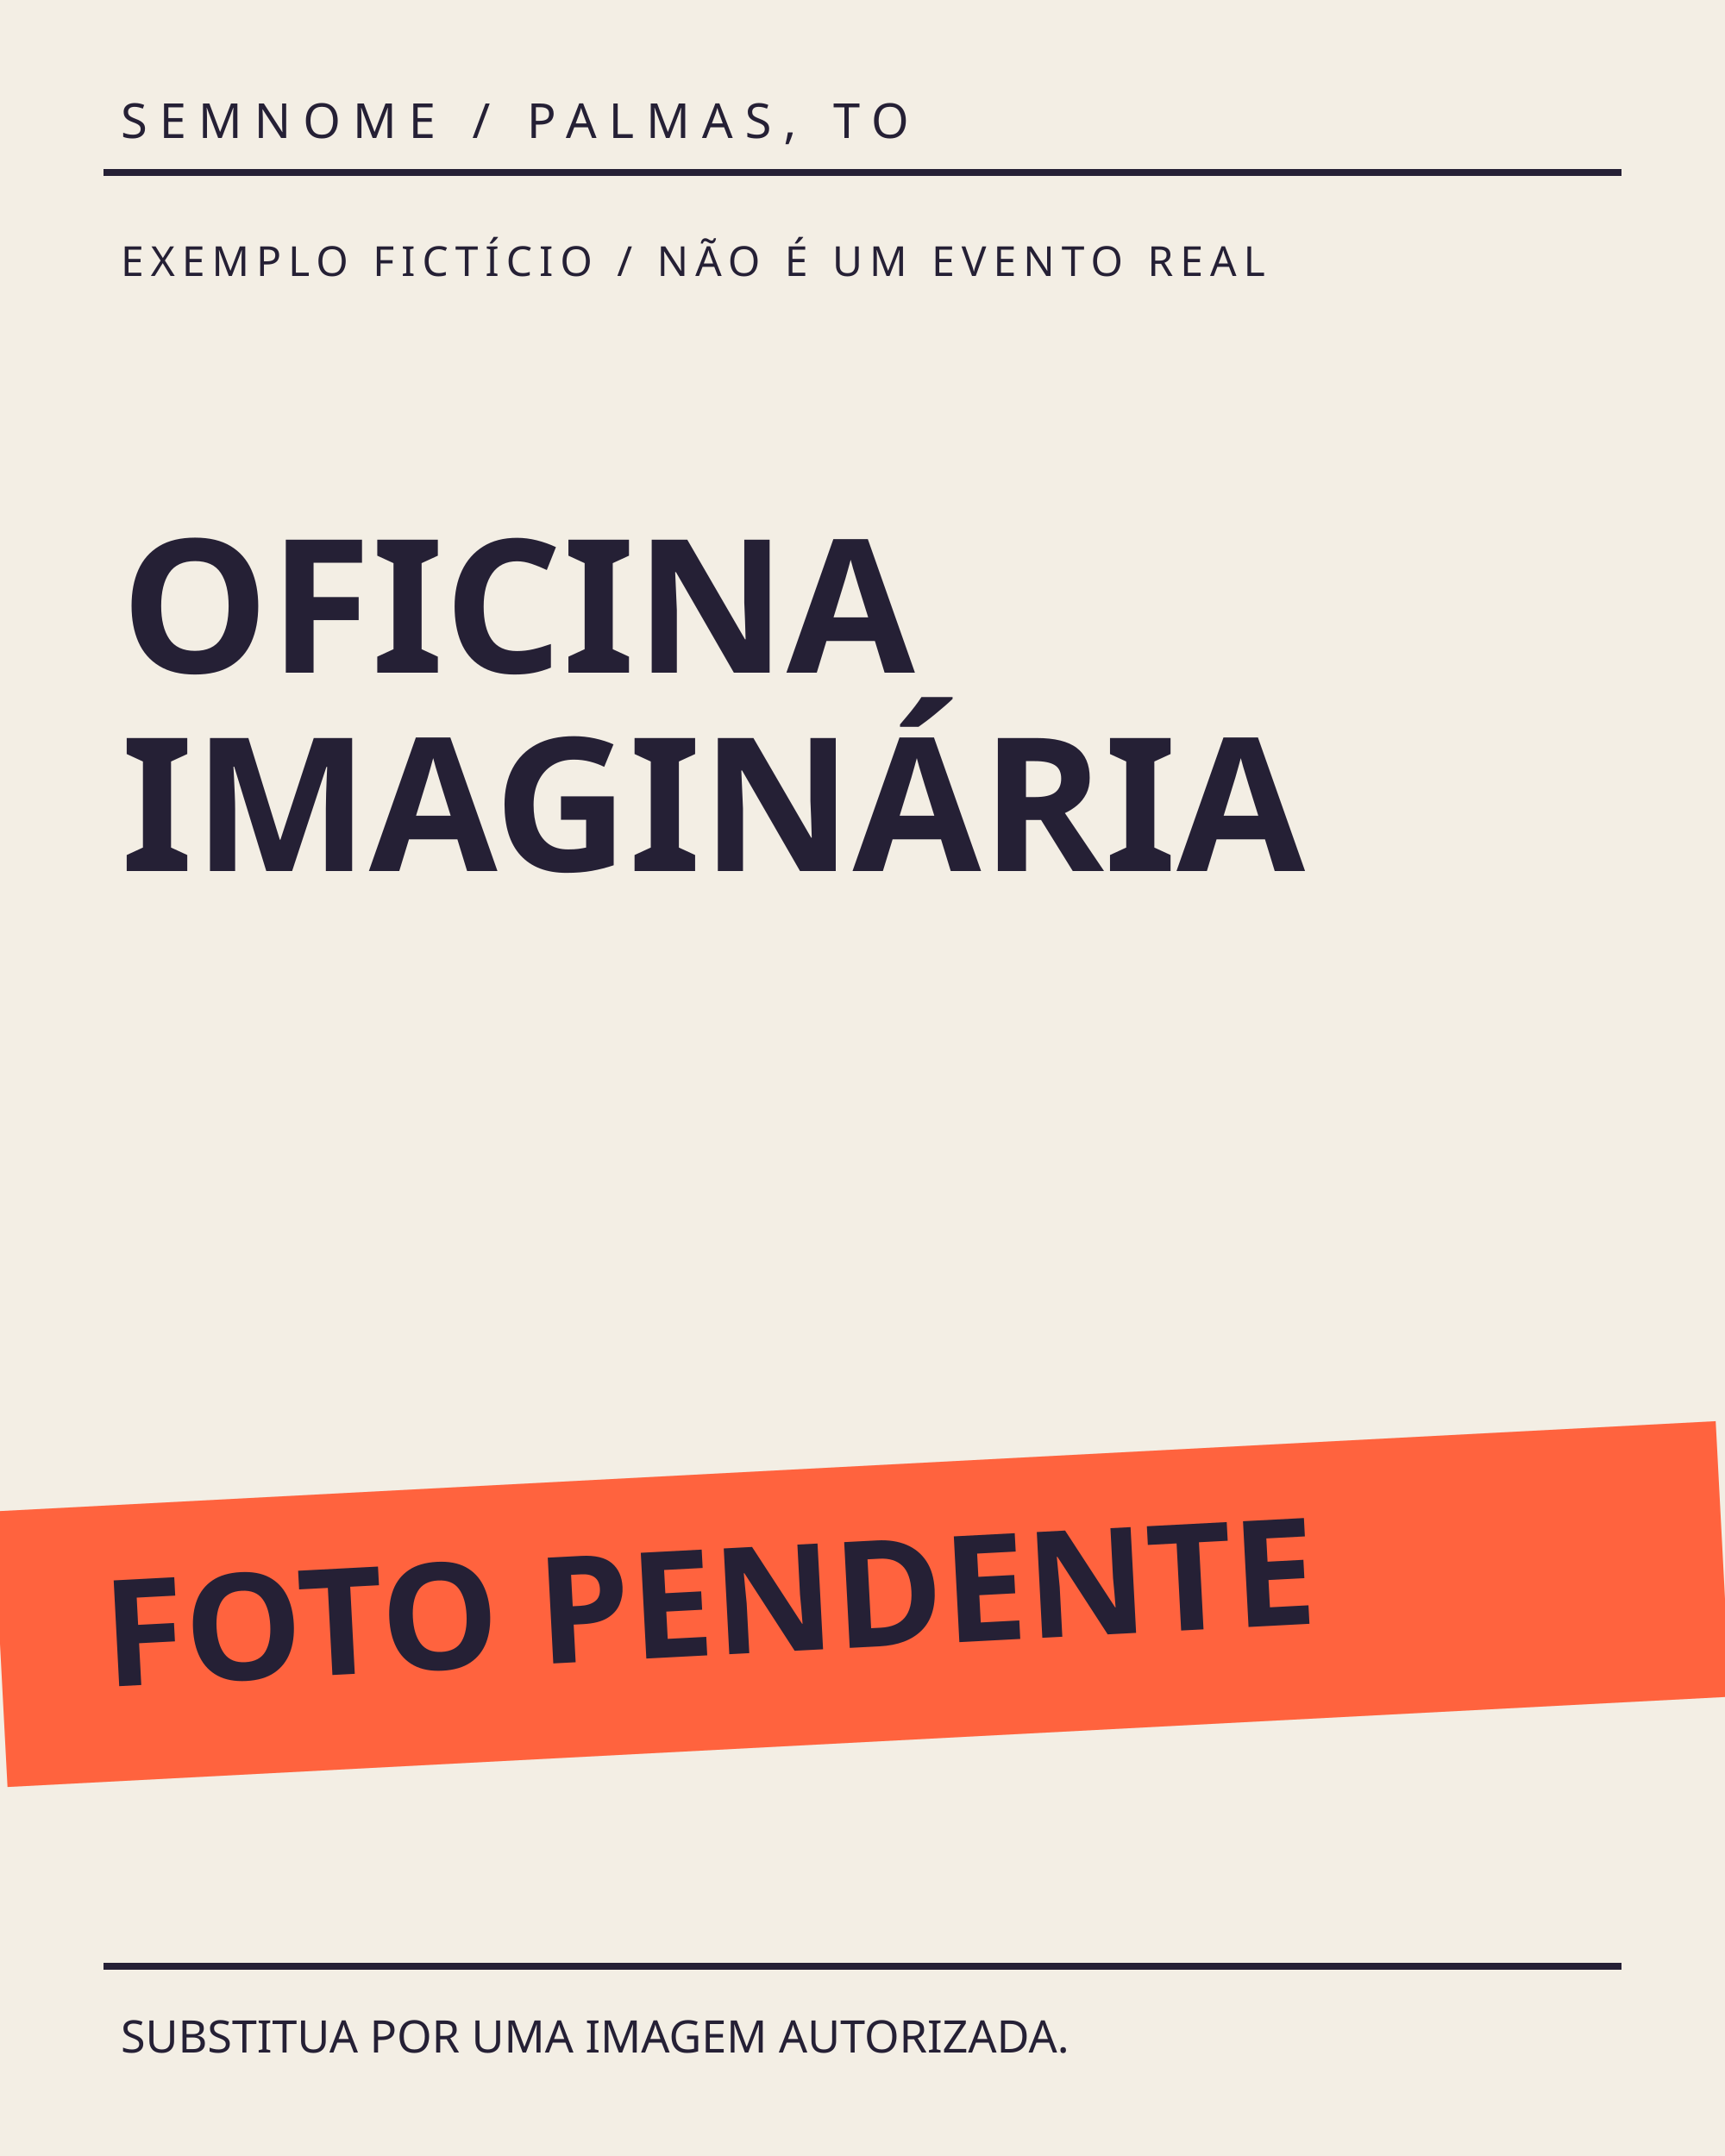
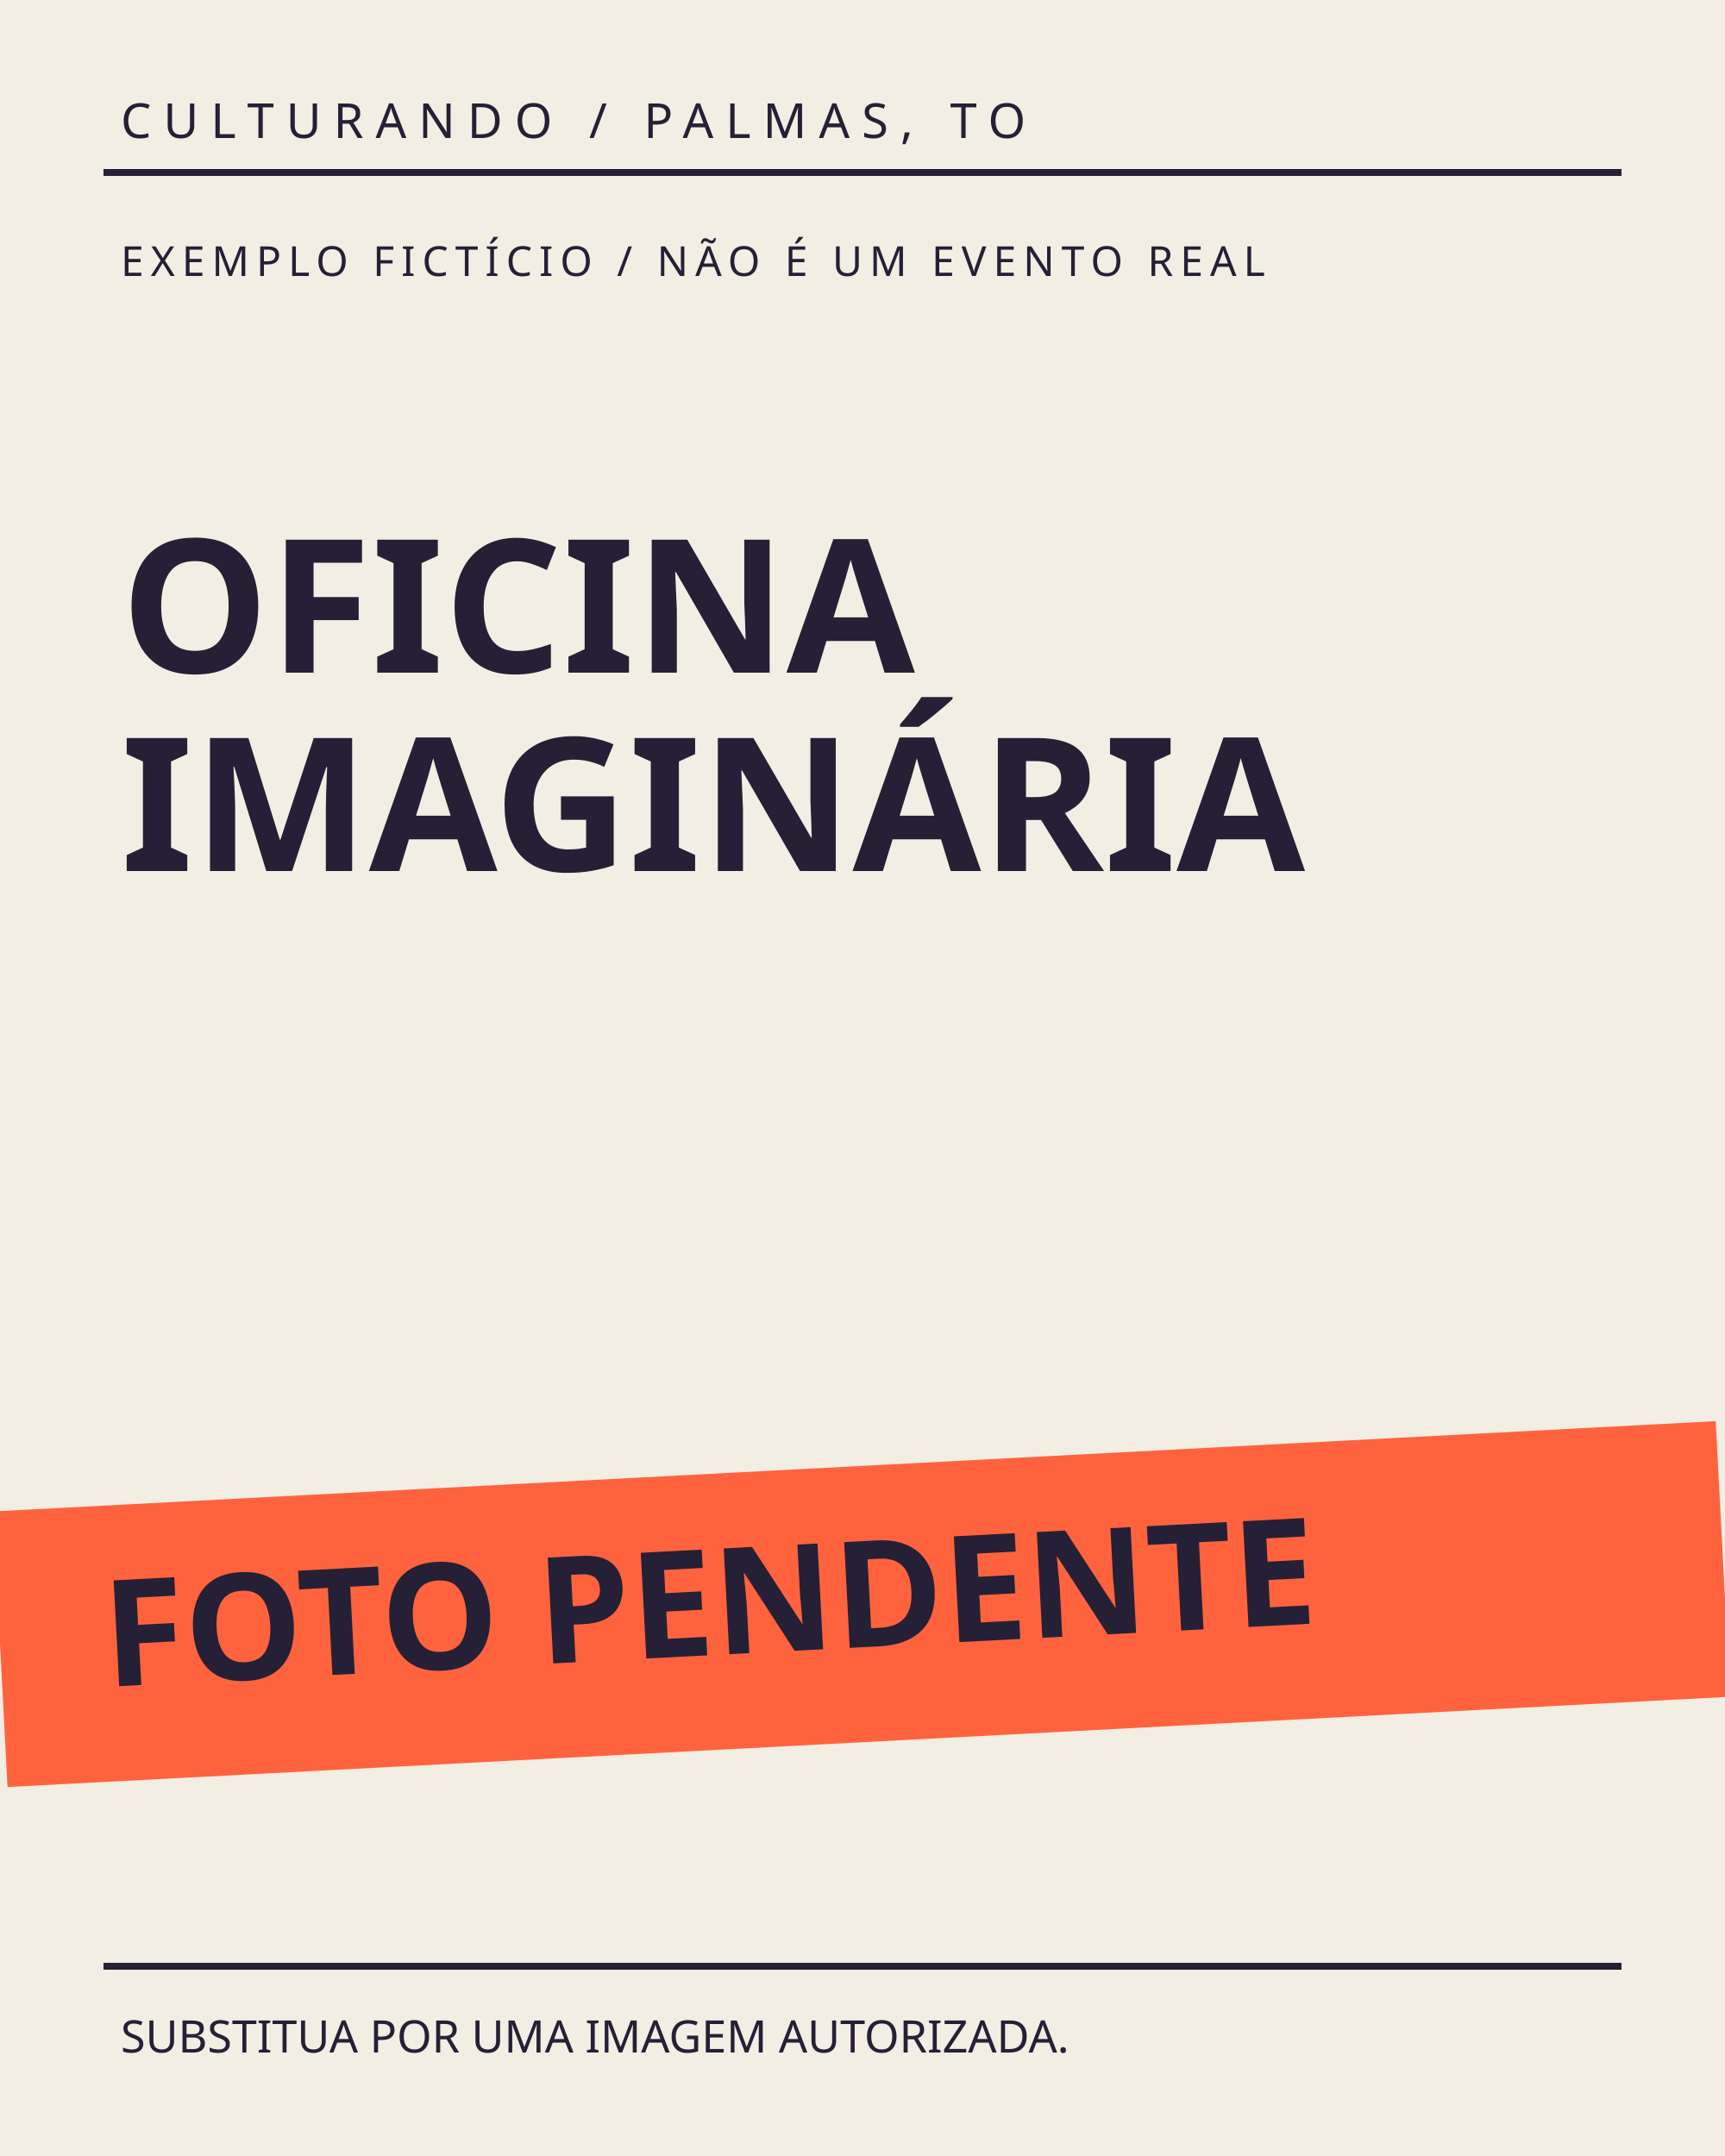
<svg xmlns="http://www.w3.org/2000/svg" width="1000" height="1250" viewBox="0 0 1000 1250">
  <rect width="1000" height="1250" fill="#F3EEE4" />
  <path d="M60 100H940M60 1140H940" stroke="#252035" stroke-width="4" />
  <g fill="#252035" font-family="sans-serif">
-     <text x="70" y="80" font-size="28" letter-spacing="7">SEMNOME / PALMAS, TO</text>
+     <text x="70" y="80" font-size="28" letter-spacing="7">CULTURANDO / PALMAS, TO</text>
    <text x="70" y="160" font-size="24" letter-spacing="4">EXEMPLO FICTÍCIO / NÃO É UM EVENTO REAL</text>
    <text x="70" y="390" font-size="108" font-weight="900">OFICINA</text>
    <text x="70" y="505" font-size="108" font-weight="900">IMAGINÁRIA</text>
    <text x="70" y="1190" font-size="26">SUBSTITUA POR UMA IMAGEM AUTORIZADA.</text>
  </g>
  <g transform="rotate(-3 500 940)">
    <path fill="#FF633E" d="M0 850h1000v160H0z" />
    <text x="60" y="955" fill="#252035" font-family="sans-serif" font-weight="900" font-size="86">FOTO PENDENTE</text>
  </g>
</svg>
